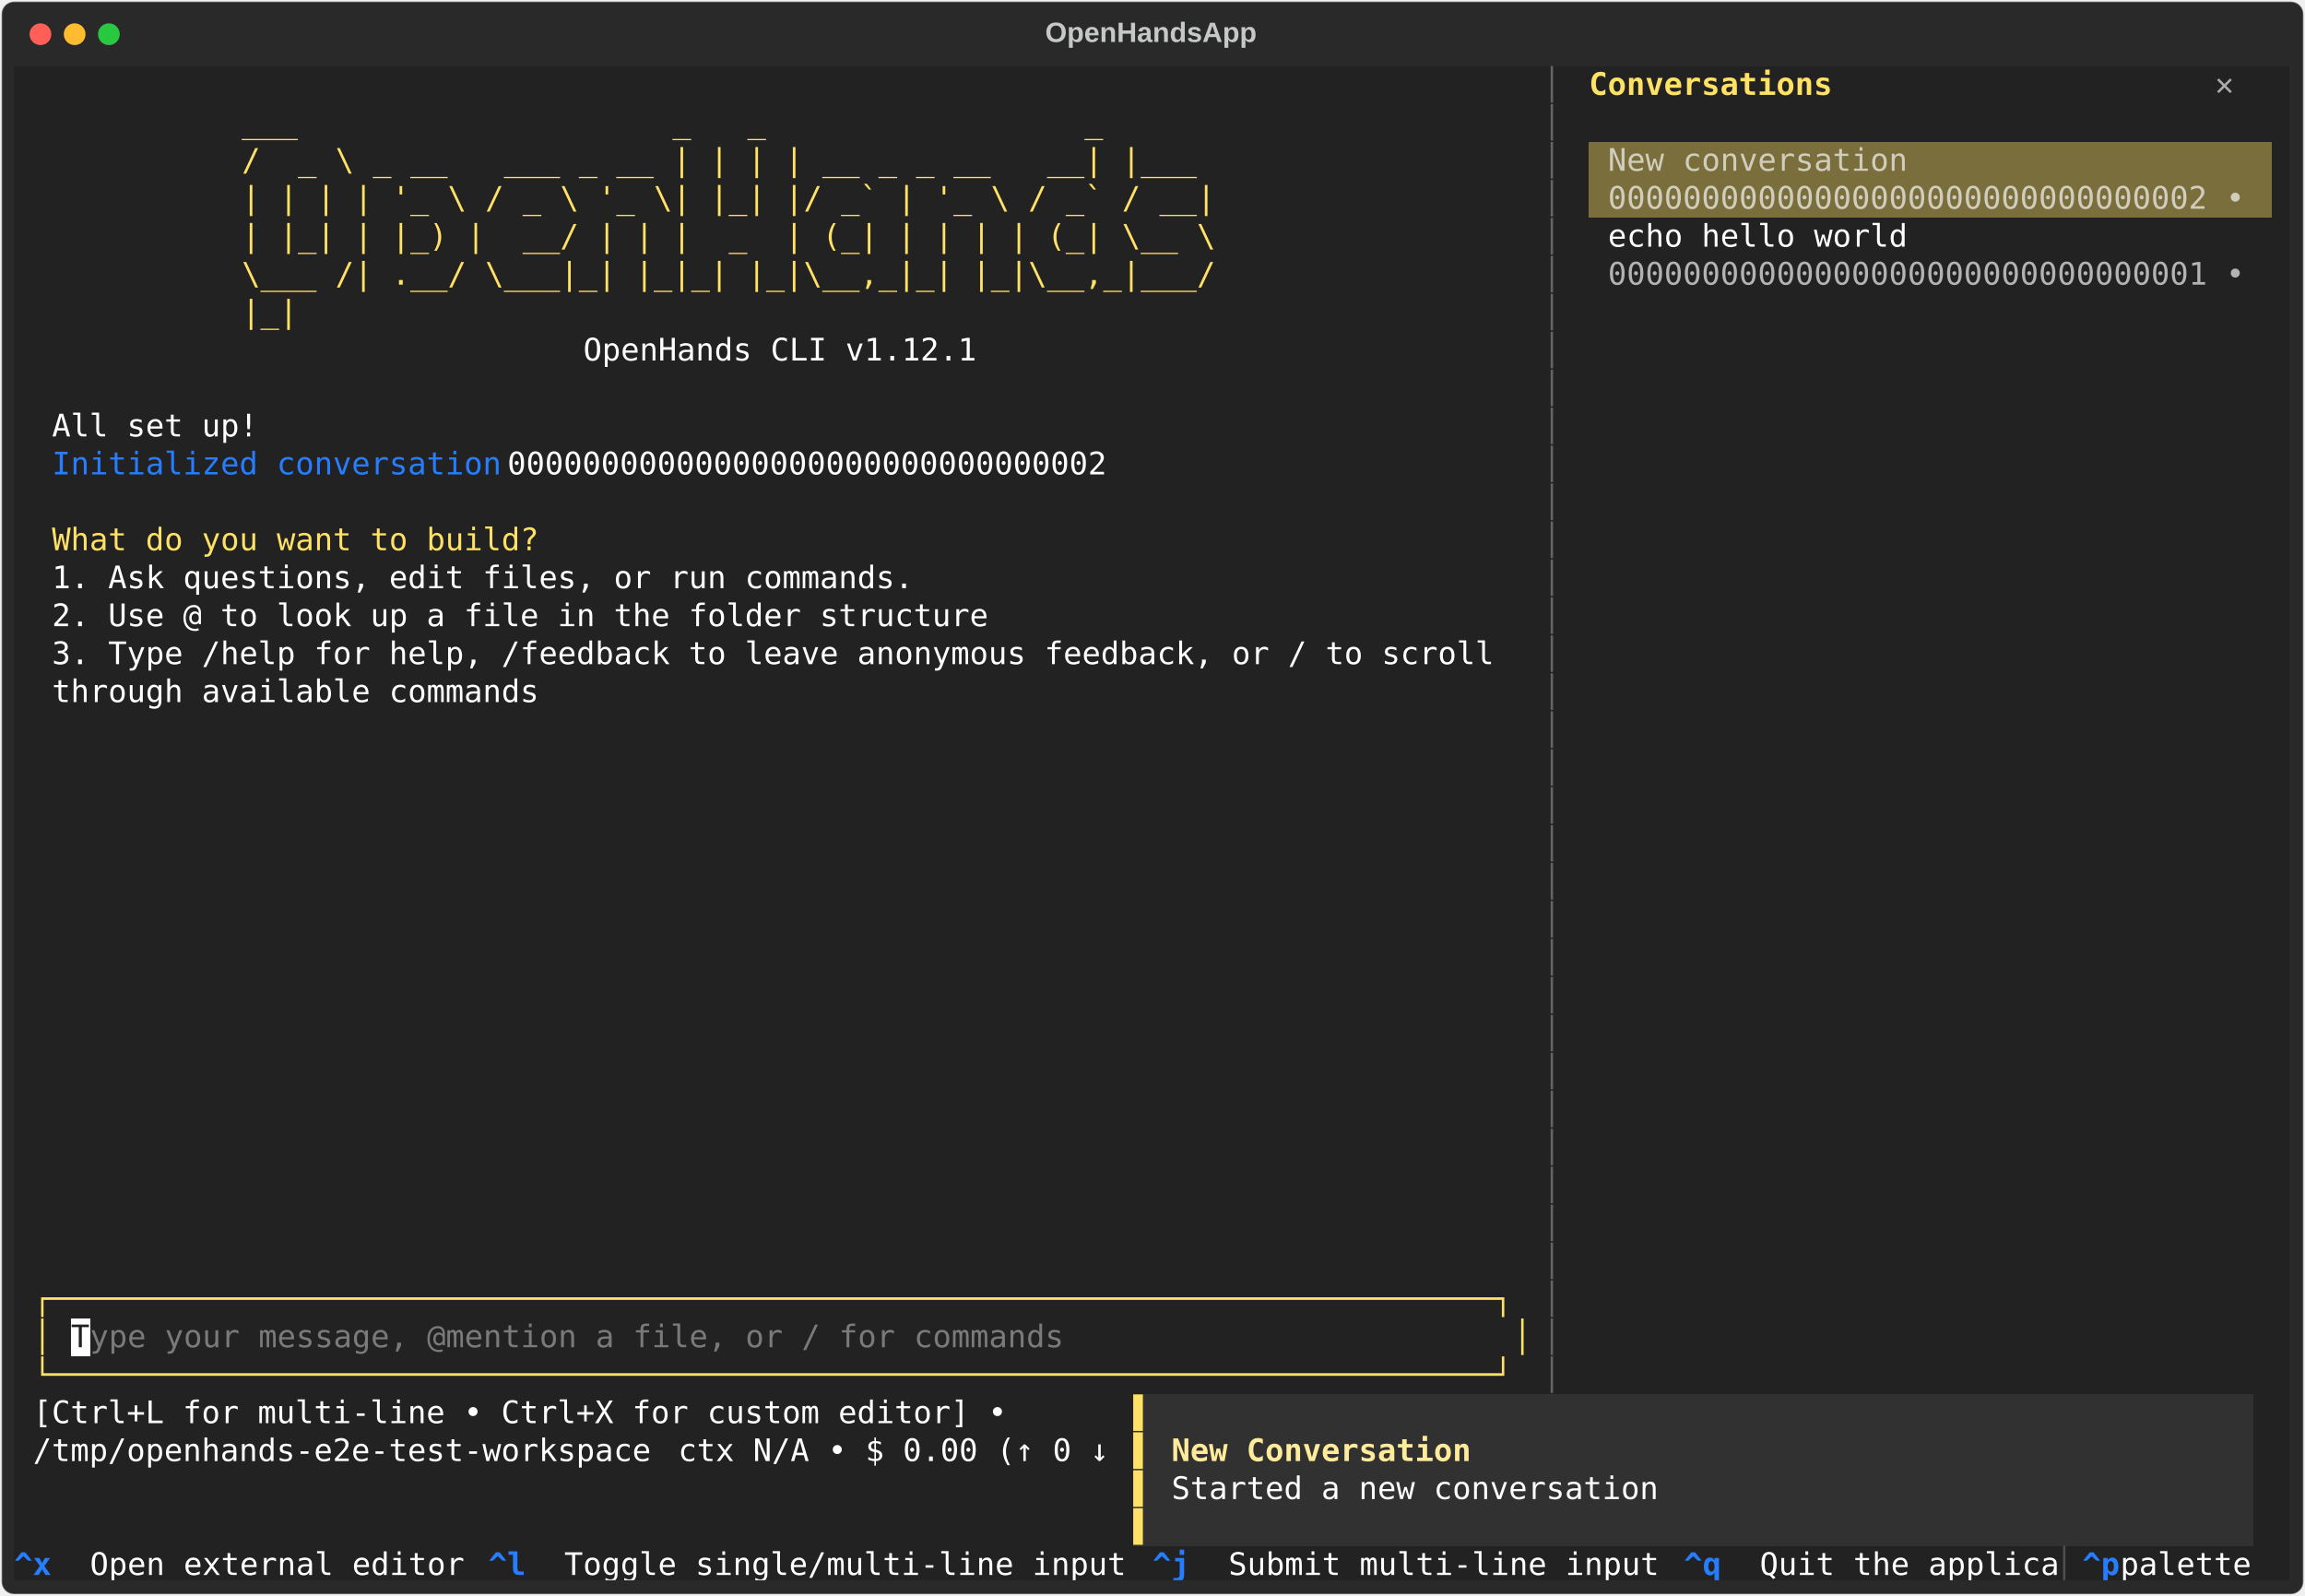
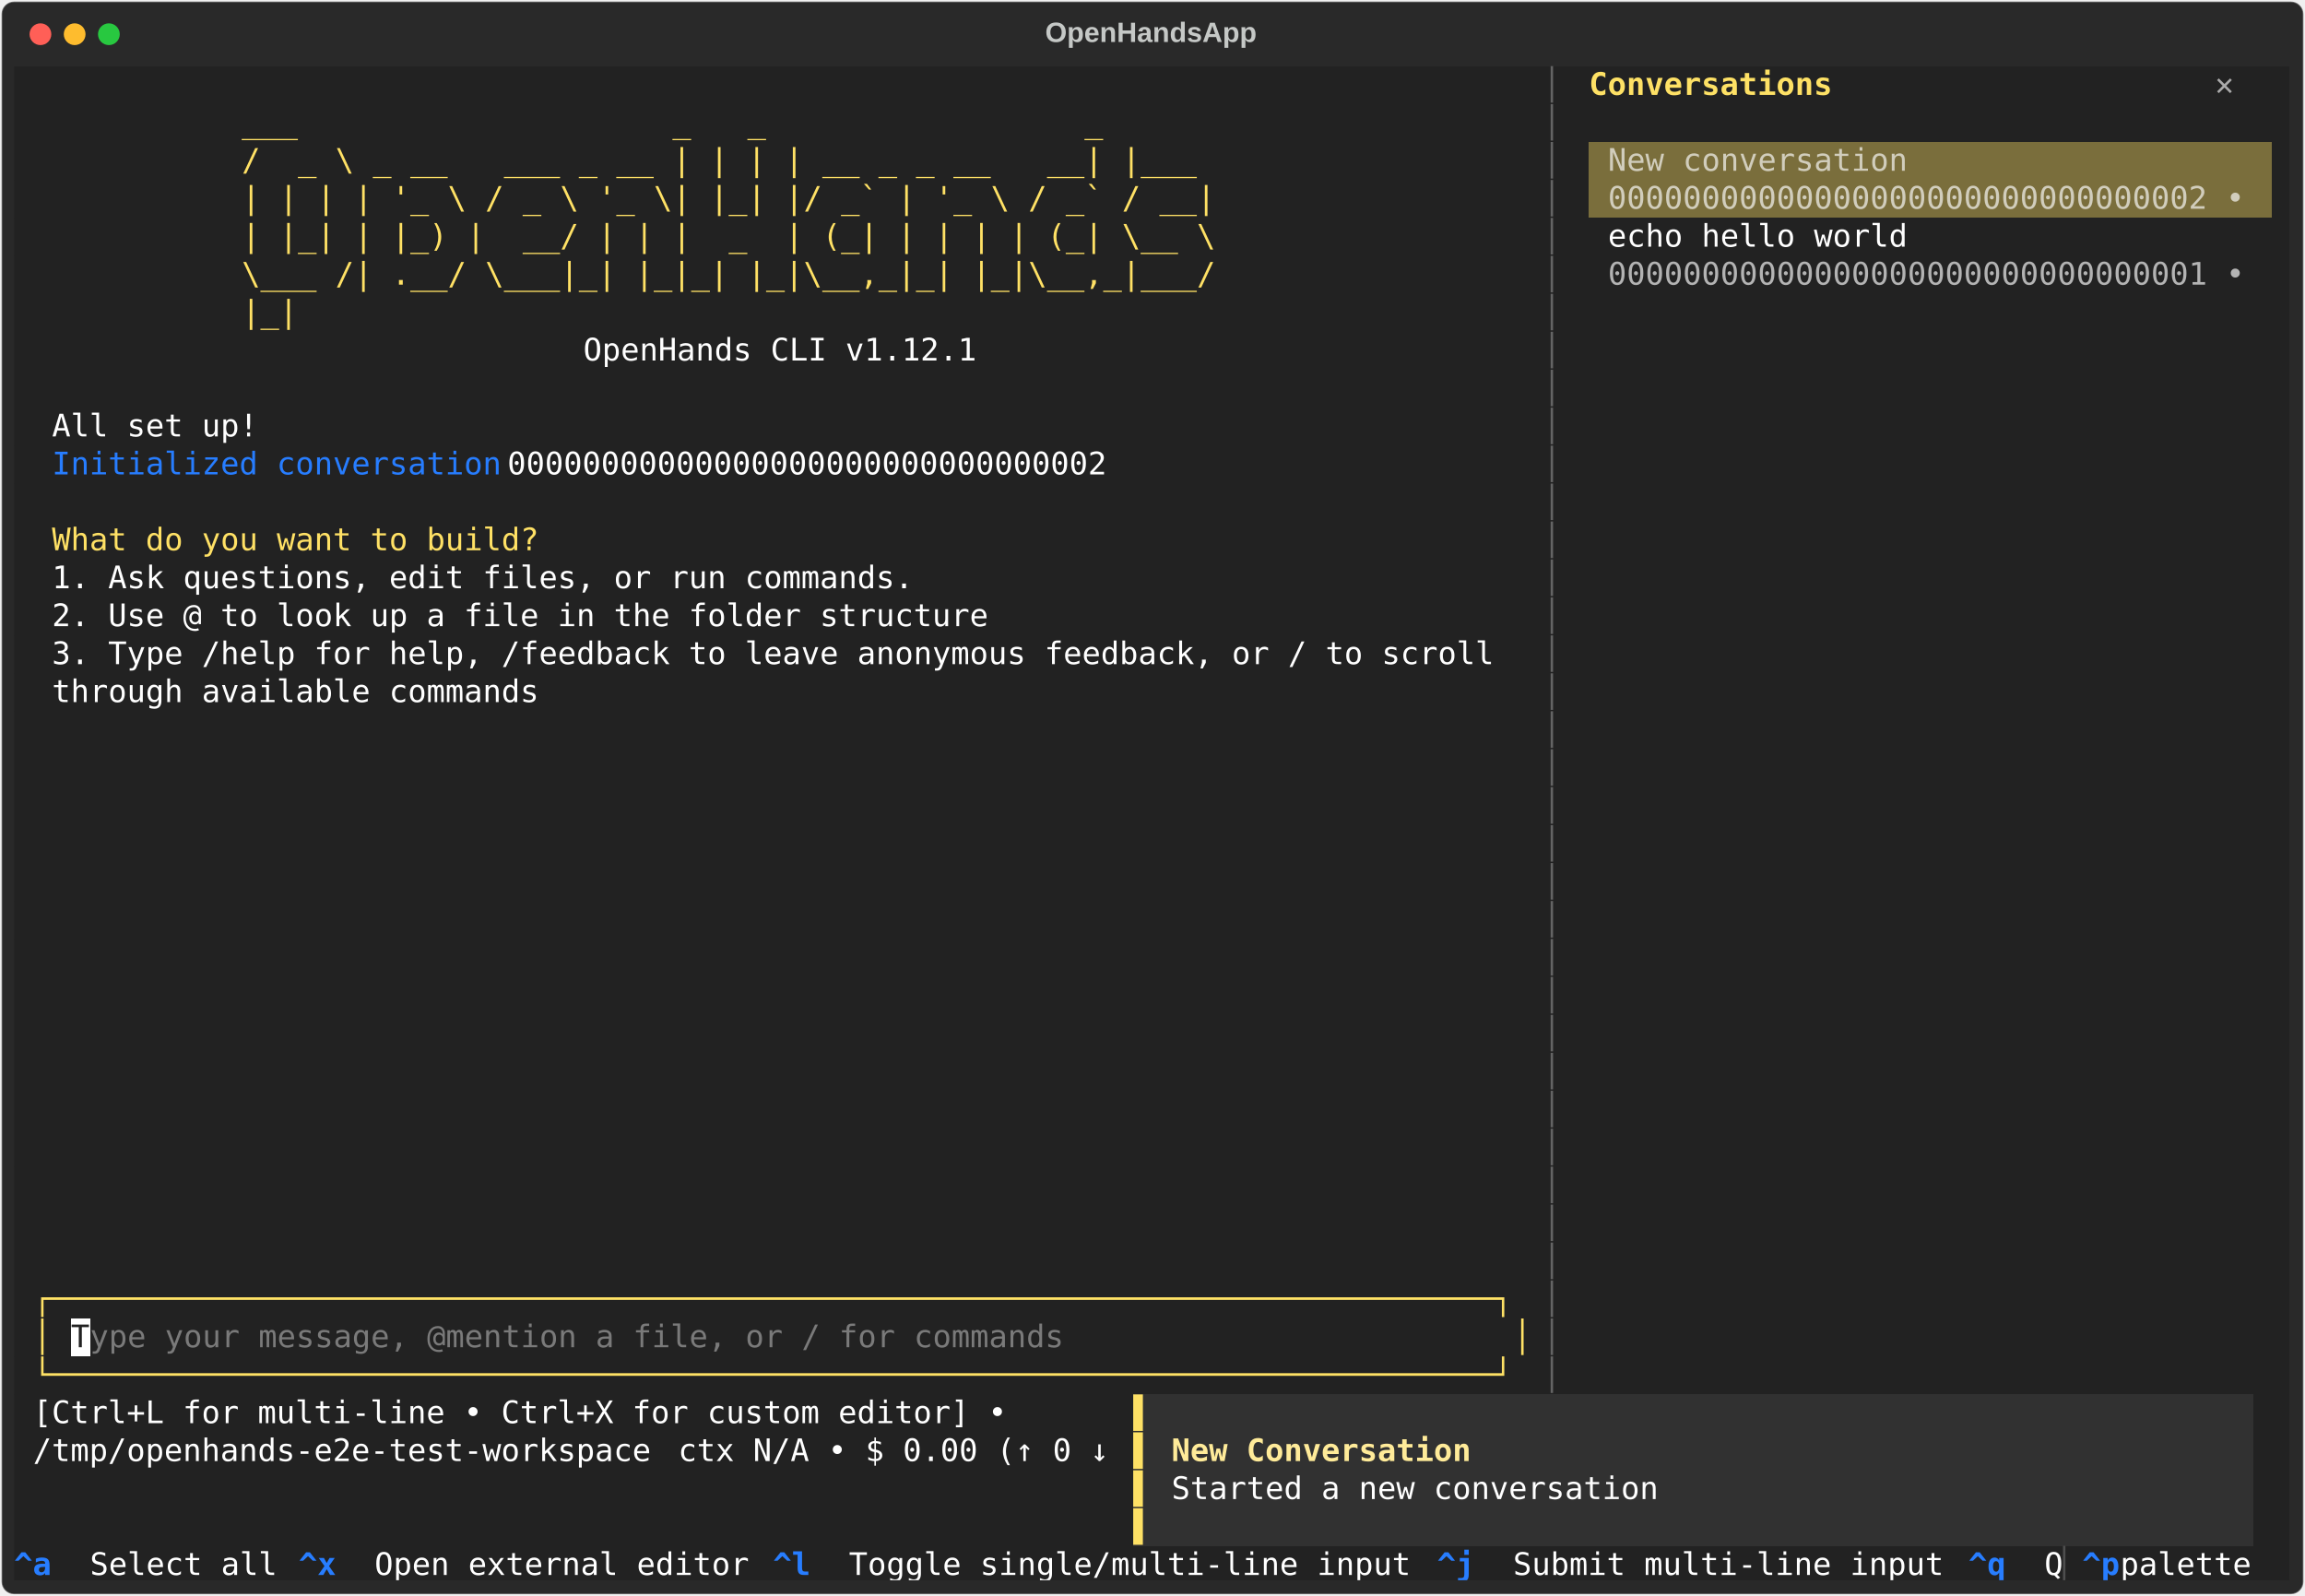
<svg xmlns="http://www.w3.org/2000/svg" class="rich-terminal" viewBox="0 0 1482 1026.0">
  <style>

    @font-face {
        font-family: "Fira Code";
        src: local("FiraCode-Regular"),
                url("https://cdnjs.cloudflare.com/ajax/libs/firacode/6.2.0/woff2/FiraCode-Regular.woff2") format("woff2"),
                url("https://cdnjs.cloudflare.com/ajax/libs/firacode/6.2.0/woff/FiraCode-Regular.woff") format("woff");
        font-style: normal;
        font-weight: 400;
    }
    @font-face {
        font-family: "Fira Code";
        src: local("FiraCode-Bold"),
                url("https://cdnjs.cloudflare.com/ajax/libs/firacode/6.2.0/woff2/FiraCode-Bold.woff2") format("woff2"),
                url("https://cdnjs.cloudflare.com/ajax/libs/firacode/6.2.0/woff/FiraCode-Bold.woff") format("woff");
        font-style: bold;
        font-weight: 700;
    }

    .terminal-matrix {
        font-family: Fira Code, monospace;
        font-size: 20px;
        line-height: 24.4px;
        font-variant-east-asian: full-width;
    }

    .terminal-title {
        font-size: 18px;
        font-weight: bold;
        font-family: arial;
    }

    .terminal-r1 { fill: #c5c8c6 }
.terminal-r2 { fill: #646464 }
.terminal-r3 { fill: #fee165;font-weight: bold }
.terminal-r4 { fill: #aaaaaa;font-weight: bold }
.terminal-r5 { fill: #ffe165 }
.terminal-r6 { fill: #d1cdbc }
.terminal-r7 { fill: #ffffff }
.terminal-r8 { fill: #b3b3b3 }
.terminal-r9 { fill: #277dff }
.terminal-r10 { fill: #fee165 }
.terminal-r11 { fill: #222222 }
.terminal-r12 { fill: #7a7a7a }
.terminal-r13 { fill: #ffeb99;font-weight: bold }
.terminal-r14 { fill: #277dff;font-weight: bold }
.terminal-r15 { fill: #4e4e4e }
    </style>
  <defs>
    <clipPath id="terminal-clip-terminal">
      <rect x="0" y="0" width="1463.0" height="975.0" />
    </clipPath>
    <clipPath id="terminal-line-0">
      <rect x="0" y="1.5" width="1464" height="24.65" />
    </clipPath>
    <clipPath id="terminal-line-1">
      <rect x="0" y="25.9" width="1464" height="24.65" />
    </clipPath>
    <clipPath id="terminal-line-2">
      <rect x="0" y="50.3" width="1464" height="24.65" />
    </clipPath>
    <clipPath id="terminal-line-3">
      <rect x="0" y="74.7" width="1464" height="24.65" />
    </clipPath>
    <clipPath id="terminal-line-4">
      <rect x="0" y="99.1" width="1464" height="24.65" />
    </clipPath>
    <clipPath id="terminal-line-5">
      <rect x="0" y="123.5" width="1464" height="24.65" />
    </clipPath>
    <clipPath id="terminal-line-6">
      <rect x="0" y="147.9" width="1464" height="24.65" />
    </clipPath>
    <clipPath id="terminal-line-7">
      <rect x="0" y="172.3" width="1464" height="24.65" />
    </clipPath>
    <clipPath id="terminal-line-8">
      <rect x="0" y="196.7" width="1464" height="24.65" />
    </clipPath>
    <clipPath id="terminal-line-9">
      <rect x="0" y="221.1" width="1464" height="24.65" />
    </clipPath>
    <clipPath id="terminal-line-10">
      <rect x="0" y="245.5" width="1464" height="24.65" />
    </clipPath>
    <clipPath id="terminal-line-11">
      <rect x="0" y="269.9" width="1464" height="24.65" />
    </clipPath>
    <clipPath id="terminal-line-12">
      <rect x="0" y="294.3" width="1464" height="24.65" />
    </clipPath>
    <clipPath id="terminal-line-13">
      <rect x="0" y="318.7" width="1464" height="24.65" />
    </clipPath>
    <clipPath id="terminal-line-14">
      <rect x="0" y="343.1" width="1464" height="24.65" />
    </clipPath>
    <clipPath id="terminal-line-15">
      <rect x="0" y="367.5" width="1464" height="24.65" />
    </clipPath>
    <clipPath id="terminal-line-16">
      <rect x="0" y="391.9" width="1464" height="24.65" />
    </clipPath>
    <clipPath id="terminal-line-17">
      <rect x="0" y="416.3" width="1464" height="24.65" />
    </clipPath>
    <clipPath id="terminal-line-18">
      <rect x="0" y="440.7" width="1464" height="24.65" />
    </clipPath>
    <clipPath id="terminal-line-19">
      <rect x="0" y="465.1" width="1464" height="24.65" />
    </clipPath>
    <clipPath id="terminal-line-20">
      <rect x="0" y="489.5" width="1464" height="24.65" />
    </clipPath>
    <clipPath id="terminal-line-21">
      <rect x="0" y="513.9" width="1464" height="24.65" />
    </clipPath>
    <clipPath id="terminal-line-22">
      <rect x="0" y="538.3" width="1464" height="24.65" />
    </clipPath>
    <clipPath id="terminal-line-23">
      <rect x="0" y="562.7" width="1464" height="24.65" />
    </clipPath>
    <clipPath id="terminal-line-24">
      <rect x="0" y="587.1" width="1464" height="24.65" />
    </clipPath>
    <clipPath id="terminal-line-25">
      <rect x="0" y="611.5" width="1464" height="24.65" />
    </clipPath>
    <clipPath id="terminal-line-26">
      <rect x="0" y="635.9" width="1464" height="24.65" />
    </clipPath>
    <clipPath id="terminal-line-27">
      <rect x="0" y="660.3" width="1464" height="24.65" />
    </clipPath>
    <clipPath id="terminal-line-28">
      <rect x="0" y="684.7" width="1464" height="24.65" />
    </clipPath>
    <clipPath id="terminal-line-29">
      <rect x="0" y="709.1" width="1464" height="24.65" />
    </clipPath>
    <clipPath id="terminal-line-30">
      <rect x="0" y="733.5" width="1464" height="24.65" />
    </clipPath>
    <clipPath id="terminal-line-31">
      <rect x="0" y="757.9" width="1464" height="24.65" />
    </clipPath>
    <clipPath id="terminal-line-32">
      <rect x="0" y="782.3" width="1464" height="24.65" />
    </clipPath>
    <clipPath id="terminal-line-33">
      <rect x="0" y="806.7" width="1464" height="24.65" />
    </clipPath>
    <clipPath id="terminal-line-34">
      <rect x="0" y="831.1" width="1464" height="24.65" />
    </clipPath>
    <clipPath id="terminal-line-35">
      <rect x="0" y="855.5" width="1464" height="24.65" />
    </clipPath>
    <clipPath id="terminal-line-36">
      <rect x="0" y="879.9" width="1464" height="24.65" />
    </clipPath>
    <clipPath id="terminal-line-37">
      <rect x="0" y="904.3" width="1464" height="24.65" />
    </clipPath>
    <clipPath id="terminal-line-38">
      <rect x="0" y="928.7" width="1464" height="24.65" />
    </clipPath>
  </defs>
  <rect fill="#292929" stroke="rgba(255,255,255,0.35)" stroke-width="1" x="1" y="1" width="1480" height="1024" rx="8" />
  <text class="terminal-title" fill="#c5c8c6" text-anchor="middle" x="740" y="27">OpenHandsApp</text>
  <g transform="translate(26,22)">
    <circle cx="0" cy="0" r="7" fill="#ff5f57" />
    <circle cx="22" cy="0" r="7" fill="#febc2e" />
    <circle cx="44" cy="0" r="7" fill="#28c840" />
  </g>
  <g transform="translate(9, 41)" clip-path="url(#terminal-clip-terminal)">
    <rect fill="#222222" x="0" y="1.5" width="988.2" height="24.65" shape-rendering="crispEdges" />
    <rect fill="#222222" x="988.2" y="1.5" width="12.2" height="24.65" shape-rendering="crispEdges" />
    <rect fill="#222222" x="1000.4" y="1.5" width="12.2" height="24.65" shape-rendering="crispEdges" />
    <rect fill="#222222" x="1012.6" y="1.5" width="158.6" height="24.65" shape-rendering="crispEdges" />
    <rect fill="#222222" x="1171.2" y="1.5" width="244" height="24.65" shape-rendering="crispEdges" />
    <rect fill="#222222" x="1415.2" y="1.5" width="36.6" height="24.65" shape-rendering="crispEdges" />
    <rect fill="#222222" x="1451.8" y="1.5" width="12.2" height="24.65" shape-rendering="crispEdges" />
    <rect fill="#222222" x="0" y="25.9" width="146.4" height="24.65" shape-rendering="crispEdges" />
    <rect fill="#222222" x="146.4" y="25.9" width="695.4" height="24.65" shape-rendering="crispEdges" />
    <rect fill="#222222" x="841.8" y="25.9" width="146.4" height="24.65" shape-rendering="crispEdges" />
    <rect fill="#222222" x="988.2" y="25.9" width="12.2" height="24.65" shape-rendering="crispEdges" />
    <rect fill="#222222" x="1000.4" y="25.9" width="463.6" height="24.65" shape-rendering="crispEdges" />
    <rect fill="#222222" x="0" y="50.3" width="146.4" height="24.65" shape-rendering="crispEdges" />
    <rect fill="#222222" x="146.4" y="50.3" width="695.4" height="24.65" shape-rendering="crispEdges" />
    <rect fill="#222222" x="841.8" y="50.3" width="146.4" height="24.65" shape-rendering="crispEdges" />
    <rect fill="#222222" x="988.2" y="50.3" width="12.2" height="24.65" shape-rendering="crispEdges" />
    <rect fill="#222222" x="1000.4" y="50.3" width="12.2" height="24.65" shape-rendering="crispEdges" />
    <rect fill="#7a6e3c" x="1012.6" y="50.3" width="12.2" height="24.65" shape-rendering="crispEdges" />
    <rect fill="#7a6e3c" x="1024.8" y="50.3" width="195.2" height="24.65" shape-rendering="crispEdges" />
    <rect fill="#7a6e3c" x="1220" y="50.3" width="231.8" height="24.65" shape-rendering="crispEdges" />
    <rect fill="#222222" x="1451.8" y="50.3" width="12.2" height="24.65" shape-rendering="crispEdges" />
    <rect fill="#222222" x="0" y="74.7" width="146.4" height="24.65" shape-rendering="crispEdges" />
    <rect fill="#222222" x="146.4" y="74.7" width="695.4" height="24.65" shape-rendering="crispEdges" />
    <rect fill="#222222" x="841.8" y="74.7" width="146.4" height="24.65" shape-rendering="crispEdges" />
    <rect fill="#222222" x="988.2" y="74.7" width="12.2" height="24.65" shape-rendering="crispEdges" />
    <rect fill="#222222" x="1000.4" y="74.7" width="12.2" height="24.65" shape-rendering="crispEdges" />
    <rect fill="#7a6e3c" x="1012.6" y="74.7" width="12.2" height="24.65" shape-rendering="crispEdges" />
    <rect fill="#7a6e3c" x="1024.8" y="74.7" width="414.8" height="24.65" shape-rendering="crispEdges" />
    <rect fill="#7a6e3c" x="1439.6" y="74.7" width="12.2" height="24.65" shape-rendering="crispEdges" />
    <rect fill="#222222" x="1451.8" y="74.7" width="12.2" height="24.65" shape-rendering="crispEdges" />
    <rect fill="#222222" x="0" y="99.1" width="146.4" height="24.65" shape-rendering="crispEdges" />
    <rect fill="#222222" x="146.4" y="99.1" width="695.4" height="24.65" shape-rendering="crispEdges" />
    <rect fill="#222222" x="841.8" y="99.1" width="146.4" height="24.65" shape-rendering="crispEdges" />
    <rect fill="#222222" x="988.2" y="99.1" width="12.2" height="24.65" shape-rendering="crispEdges" />
    <rect fill="#222222" x="1000.4" y="99.1" width="24.4" height="24.65" shape-rendering="crispEdges" />
    <rect fill="#222222" x="1024.8" y="99.1" width="195.2" height="24.65" shape-rendering="crispEdges" />
    <rect fill="#222222" x="1220" y="99.1" width="244" height="24.65" shape-rendering="crispEdges" />
    <rect fill="#222222" x="0" y="123.5" width="146.4" height="24.65" shape-rendering="crispEdges" />
    <rect fill="#222222" x="146.4" y="123.5" width="695.4" height="24.65" shape-rendering="crispEdges" />
    <rect fill="#222222" x="841.8" y="123.5" width="146.4" height="24.65" shape-rendering="crispEdges" />
    <rect fill="#222222" x="988.2" y="123.5" width="12.2" height="24.65" shape-rendering="crispEdges" />
    <rect fill="#222222" x="1000.4" y="123.5" width="24.4" height="24.65" shape-rendering="crispEdges" />
    <rect fill="#222222" x="1024.8" y="123.5" width="414.8" height="24.65" shape-rendering="crispEdges" />
    <rect fill="#222222" x="1439.6" y="123.5" width="24.4" height="24.65" shape-rendering="crispEdges" />
    <rect fill="#222222" x="0" y="147.9" width="146.4" height="24.65" shape-rendering="crispEdges" />
    <rect fill="#222222" x="146.4" y="147.9" width="695.4" height="24.65" shape-rendering="crispEdges" />
    <rect fill="#222222" x="841.8" y="147.9" width="146.4" height="24.65" shape-rendering="crispEdges" />
    <rect fill="#222222" x="988.2" y="147.9" width="12.2" height="24.65" shape-rendering="crispEdges" />
    <rect fill="#222222" x="1000.4" y="147.9" width="463.6" height="24.65" shape-rendering="crispEdges" />
    <rect fill="#222222" x="0" y="172.3" width="366" height="24.65" shape-rendering="crispEdges" />
    <rect fill="#222222" x="366" y="172.3" width="256.2" height="24.65" shape-rendering="crispEdges" />
    <rect fill="#222222" x="622.2" y="172.3" width="366" height="24.65" shape-rendering="crispEdges" />
    <rect fill="#222222" x="988.2" y="172.3" width="12.2" height="24.65" shape-rendering="crispEdges" />
    <rect fill="#222222" x="1000.4" y="172.3" width="463.6" height="24.65" shape-rendering="crispEdges" />
    <rect fill="#222222" x="0" y="196.7" width="988.2" height="24.65" shape-rendering="crispEdges" />
    <rect fill="#222222" x="988.2" y="196.7" width="12.2" height="24.65" shape-rendering="crispEdges" />
    <rect fill="#222222" x="1000.4" y="196.7" width="463.6" height="24.65" shape-rendering="crispEdges" />
    <rect fill="#222222" x="0" y="221.1" width="24.4" height="24.65" shape-rendering="crispEdges" />
    <rect fill="#222222" x="24.4" y="221.1" width="134.2" height="24.65" shape-rendering="crispEdges" />
    <rect fill="#222222" x="158.6" y="221.1" width="829.6" height="24.65" shape-rendering="crispEdges" />
    <rect fill="#222222" x="988.2" y="221.1" width="12.2" height="24.65" shape-rendering="crispEdges" />
    <rect fill="#222222" x="1000.4" y="221.1" width="463.6" height="24.65" shape-rendering="crispEdges" />
    <rect fill="#222222" x="0" y="245.5" width="24.4" height="24.65" shape-rendering="crispEdges" />
    <rect fill="#222222" x="24.4" y="245.5" width="292.8" height="24.65" shape-rendering="crispEdges" />
    <rect fill="#222222" x="317.2" y="245.5" width="402.6" height="24.65" shape-rendering="crispEdges" />
    <rect fill="#222222" x="719.8" y="245.5" width="268.4" height="24.65" shape-rendering="crispEdges" />
    <rect fill="#222222" x="988.2" y="245.5" width="12.2" height="24.65" shape-rendering="crispEdges" />
    <rect fill="#222222" x="1000.4" y="245.5" width="463.6" height="24.65" shape-rendering="crispEdges" />
    <rect fill="#222222" x="0" y="269.9" width="988.2" height="24.65" shape-rendering="crispEdges" />
    <rect fill="#222222" x="988.2" y="269.9" width="12.2" height="24.65" shape-rendering="crispEdges" />
    <rect fill="#222222" x="1000.4" y="269.9" width="463.6" height="24.65" shape-rendering="crispEdges" />
    <rect fill="#222222" x="0" y="294.3" width="24.4" height="24.65" shape-rendering="crispEdges" />
    <rect fill="#222222" x="24.4" y="294.3" width="317.2" height="24.65" shape-rendering="crispEdges" />
    <rect fill="#222222" x="341.6" y="294.3" width="646.6" height="24.65" shape-rendering="crispEdges" />
    <rect fill="#222222" x="988.2" y="294.3" width="12.2" height="24.65" shape-rendering="crispEdges" />
    <rect fill="#222222" x="1000.4" y="294.3" width="463.6" height="24.65" shape-rendering="crispEdges" />
    <rect fill="#222222" x="0" y="318.7" width="24.4" height="24.65" shape-rendering="crispEdges" />
    <rect fill="#222222" x="24.4" y="318.7" width="561.2" height="24.65" shape-rendering="crispEdges" />
    <rect fill="#222222" x="585.6" y="318.7" width="402.6" height="24.65" shape-rendering="crispEdges" />
    <rect fill="#222222" x="988.2" y="318.7" width="12.2" height="24.65" shape-rendering="crispEdges" />
    <rect fill="#222222" x="1000.4" y="318.7" width="463.6" height="24.65" shape-rendering="crispEdges" />
    <rect fill="#222222" x="0" y="343.1" width="24.4" height="24.65" shape-rendering="crispEdges" />
    <rect fill="#222222" x="24.4" y="343.1" width="610" height="24.65" shape-rendering="crispEdges" />
    <rect fill="#222222" x="634.4" y="343.1" width="353.8" height="24.65" shape-rendering="crispEdges" />
    <rect fill="#222222" x="988.2" y="343.1" width="12.2" height="24.65" shape-rendering="crispEdges" />
    <rect fill="#222222" x="1000.4" y="343.1" width="463.6" height="24.65" shape-rendering="crispEdges" />
    <rect fill="#222222" x="0" y="367.5" width="24.4" height="24.65" shape-rendering="crispEdges" />
    <rect fill="#222222" x="24.4" y="367.5" width="939.4" height="24.65" shape-rendering="crispEdges" />
    <rect fill="#222222" x="963.8" y="367.5" width="24.4" height="24.65" shape-rendering="crispEdges" />
    <rect fill="#222222" x="988.2" y="367.5" width="12.2" height="24.65" shape-rendering="crispEdges" />
    <rect fill="#222222" x="1000.4" y="367.5" width="463.6" height="24.65" shape-rendering="crispEdges" />
    <rect fill="#222222" x="0" y="391.9" width="24.4" height="24.65" shape-rendering="crispEdges" />
    <rect fill="#222222" x="24.4" y="391.9" width="317.2" height="24.65" shape-rendering="crispEdges" />
    <rect fill="#222222" x="341.6" y="391.9" width="646.6" height="24.65" shape-rendering="crispEdges" />
    <rect fill="#222222" x="988.2" y="391.9" width="12.2" height="24.65" shape-rendering="crispEdges" />
    <rect fill="#222222" x="1000.4" y="391.9" width="463.6" height="24.65" shape-rendering="crispEdges" />
    <rect fill="#222222" x="0" y="416.3" width="988.2" height="24.65" shape-rendering="crispEdges" />
    <rect fill="#222222" x="988.2" y="416.3" width="12.2" height="24.65" shape-rendering="crispEdges" />
    <rect fill="#222222" x="1000.4" y="416.3" width="463.6" height="24.65" shape-rendering="crispEdges" />
    <rect fill="#222222" x="0" y="440.7" width="988.2" height="24.65" shape-rendering="crispEdges" />
    <rect fill="#222222" x="988.2" y="440.7" width="12.2" height="24.65" shape-rendering="crispEdges" />
    <rect fill="#222222" x="1000.4" y="440.7" width="463.6" height="24.65" shape-rendering="crispEdges" />
    <rect fill="#222222" x="0" y="465.1" width="988.2" height="24.65" shape-rendering="crispEdges" />
    <rect fill="#222222" x="988.2" y="465.1" width="12.2" height="24.65" shape-rendering="crispEdges" />
    <rect fill="#222222" x="1000.4" y="465.1" width="463.6" height="24.65" shape-rendering="crispEdges" />
    <rect fill="#222222" x="0" y="489.5" width="988.2" height="24.65" shape-rendering="crispEdges" />
    <rect fill="#222222" x="988.2" y="489.5" width="12.2" height="24.65" shape-rendering="crispEdges" />
    <rect fill="#222222" x="1000.4" y="489.5" width="463.6" height="24.65" shape-rendering="crispEdges" />
    <rect fill="#222222" x="0" y="513.9" width="988.2" height="24.65" shape-rendering="crispEdges" />
    <rect fill="#222222" x="988.2" y="513.9" width="12.2" height="24.65" shape-rendering="crispEdges" />
    <rect fill="#222222" x="1000.4" y="513.9" width="463.6" height="24.65" shape-rendering="crispEdges" />
    <rect fill="#222222" x="0" y="538.3" width="988.2" height="24.65" shape-rendering="crispEdges" />
    <rect fill="#222222" x="988.2" y="538.3" width="12.2" height="24.65" shape-rendering="crispEdges" />
    <rect fill="#222222" x="1000.4" y="538.3" width="463.6" height="24.65" shape-rendering="crispEdges" />
    <rect fill="#222222" x="0" y="562.7" width="988.2" height="24.65" shape-rendering="crispEdges" />
    <rect fill="#222222" x="988.2" y="562.7" width="12.2" height="24.65" shape-rendering="crispEdges" />
    <rect fill="#222222" x="1000.4" y="562.7" width="463.6" height="24.65" shape-rendering="crispEdges" />
    <rect fill="#222222" x="0" y="587.1" width="988.2" height="24.65" shape-rendering="crispEdges" />
    <rect fill="#222222" x="988.2" y="587.1" width="12.2" height="24.65" shape-rendering="crispEdges" />
    <rect fill="#222222" x="1000.4" y="587.1" width="463.6" height="24.65" shape-rendering="crispEdges" />
    <rect fill="#222222" x="0" y="611.5" width="988.2" height="24.65" shape-rendering="crispEdges" />
    <rect fill="#222222" x="988.2" y="611.5" width="12.2" height="24.65" shape-rendering="crispEdges" />
    <rect fill="#222222" x="1000.4" y="611.5" width="463.6" height="24.65" shape-rendering="crispEdges" />
    <rect fill="#222222" x="0" y="635.9" width="988.2" height="24.65" shape-rendering="crispEdges" />
    <rect fill="#222222" x="988.2" y="635.9" width="12.2" height="24.65" shape-rendering="crispEdges" />
    <rect fill="#222222" x="1000.4" y="635.9" width="463.6" height="24.65" shape-rendering="crispEdges" />
    <rect fill="#222222" x="0" y="660.3" width="988.2" height="24.65" shape-rendering="crispEdges" />
    <rect fill="#222222" x="988.2" y="660.3" width="12.2" height="24.65" shape-rendering="crispEdges" />
    <rect fill="#222222" x="1000.4" y="660.3" width="463.6" height="24.65" shape-rendering="crispEdges" />
    <rect fill="#222222" x="0" y="684.7" width="988.2" height="24.65" shape-rendering="crispEdges" />
    <rect fill="#222222" x="988.2" y="684.7" width="12.2" height="24.65" shape-rendering="crispEdges" />
    <rect fill="#222222" x="1000.4" y="684.7" width="463.6" height="24.65" shape-rendering="crispEdges" />
    <rect fill="#222222" x="0" y="709.1" width="988.2" height="24.65" shape-rendering="crispEdges" />
    <rect fill="#222222" x="988.2" y="709.1" width="12.2" height="24.65" shape-rendering="crispEdges" />
    <rect fill="#222222" x="1000.4" y="709.1" width="463.6" height="24.65" shape-rendering="crispEdges" />
    <rect fill="#222222" x="0" y="733.5" width="988.2" height="24.65" shape-rendering="crispEdges" />
    <rect fill="#222222" x="988.2" y="733.5" width="12.2" height="24.65" shape-rendering="crispEdges" />
    <rect fill="#222222" x="1000.4" y="733.5" width="463.6" height="24.65" shape-rendering="crispEdges" />
    <rect fill="#222222" x="0" y="757.9" width="12.2" height="24.65" shape-rendering="crispEdges" />
    <rect fill="#222222" x="12.2" y="757.9" width="12.2" height="24.65" shape-rendering="crispEdges" />
    <rect fill="#222222" x="24.4" y="757.9" width="963.8" height="24.65" shape-rendering="crispEdges" />
    <rect fill="#222222" x="988.2" y="757.9" width="12.2" height="24.65" shape-rendering="crispEdges" />
    <rect fill="#222222" x="1000.4" y="757.9" width="463.6" height="24.65" shape-rendering="crispEdges" />
    <rect fill="#222222" x="0" y="782.3" width="12.2" height="24.65" shape-rendering="crispEdges" />
    <rect fill="#222222" x="12.2" y="782.3" width="963.8" height="24.65" shape-rendering="crispEdges" />
    <rect fill="#222222" x="976" y="782.3" width="12.2" height="24.65" shape-rendering="crispEdges" />
    <rect fill="#222222" x="988.2" y="782.3" width="12.2" height="24.65" shape-rendering="crispEdges" />
    <rect fill="#222222" x="1000.4" y="782.3" width="463.6" height="24.65" shape-rendering="crispEdges" />
    <rect fill="#222222" x="0" y="806.7" width="12.2" height="24.65" shape-rendering="crispEdges" />
    <rect fill="#222222" x="12.2" y="806.7" width="12.2" height="24.65" shape-rendering="crispEdges" />
    <rect fill="#222222" x="24.4" y="806.7" width="12.2" height="24.65" shape-rendering="crispEdges" />
    <rect fill="#ffffff" x="36.6" y="806.7" width="12.2" height="24.65" shape-rendering="crispEdges" />
    <rect fill="#222222" x="48.8" y="806.7" width="634.4" height="24.65" shape-rendering="crispEdges" />
    <rect fill="#222222" x="683.2" y="806.7" width="280.6" height="24.65" shape-rendering="crispEdges" />
    <rect fill="#222222" x="963.8" y="806.7" width="12.2" height="24.65" shape-rendering="crispEdges" />
    <rect fill="#222222" x="976" y="806.7" width="12.2" height="24.65" shape-rendering="crispEdges" />
    <rect fill="#222222" x="988.2" y="806.7" width="12.2" height="24.65" shape-rendering="crispEdges" />
    <rect fill="#222222" x="1000.4" y="806.7" width="463.6" height="24.65" shape-rendering="crispEdges" />
    <rect fill="#222222" x="0" y="831.1" width="12.2" height="24.65" shape-rendering="crispEdges" />
    <rect fill="#222222" x="12.2" y="831.1" width="963.8" height="24.65" shape-rendering="crispEdges" />
    <rect fill="#222222" x="976" y="831.1" width="12.2" height="24.65" shape-rendering="crispEdges" />
    <rect fill="#222222" x="988.2" y="831.1" width="12.2" height="24.65" shape-rendering="crispEdges" />
    <rect fill="#222222" x="1000.4" y="831.1" width="463.6" height="24.65" shape-rendering="crispEdges" />
    <rect fill="#222222" x="0" y="855.5" width="12.2" height="24.65" shape-rendering="crispEdges" />
    <rect fill="#222222" x="12.2" y="855.5" width="634.4" height="24.65" shape-rendering="crispEdges" />
    <rect fill="#222222" x="646.6" y="855.5" width="73.2" height="24.65" shape-rendering="crispEdges" />
    <rect fill="#313131" x="719.8" y="855.5" width="12.2" height="24.65" shape-rendering="crispEdges" />
    <rect fill="#313131" x="732" y="855.5" width="707.6" height="24.65" shape-rendering="crispEdges" />
    <rect fill="#222222" x="1439.6" y="855.5" width="24.4" height="24.65" shape-rendering="crispEdges" />
    <rect fill="#222222" x="0" y="879.9" width="12.2" height="24.65" shape-rendering="crispEdges" />
    <rect fill="#222222" x="12.2" y="879.9" width="414.8" height="24.65" shape-rendering="crispEdges" />
    <rect fill="#222222" x="427" y="879.9" width="292.8" height="24.65" shape-rendering="crispEdges" />
    <rect fill="#313131" x="719.8" y="879.9" width="12.2" height="24.65" shape-rendering="crispEdges" />
    <rect fill="#313131" x="732" y="879.9" width="12.2" height="24.65" shape-rendering="crispEdges" />
    <rect fill="#313131" x="744.2" y="879.9" width="195.2" height="24.65" shape-rendering="crispEdges" />
    <rect fill="#313131" x="939.4" y="879.9" width="500.2" height="24.65" shape-rendering="crispEdges" />
    <rect fill="#222222" x="1439.6" y="879.9" width="24.4" height="24.65" shape-rendering="crispEdges" />
    <rect fill="#222222" x="0" y="904.3" width="719.8" height="24.65" shape-rendering="crispEdges" />
    <rect fill="#313131" x="719.8" y="904.3" width="12.2" height="24.65" shape-rendering="crispEdges" />
    <rect fill="#313131" x="732" y="904.3" width="12.2" height="24.65" shape-rendering="crispEdges" />
    <rect fill="#313131" x="744.2" y="904.3" width="317.2" height="24.65" shape-rendering="crispEdges" />
    <rect fill="#313131" x="1061.4" y="904.3" width="378.2" height="24.65" shape-rendering="crispEdges" />
    <rect fill="#222222" x="1439.6" y="904.3" width="24.4" height="24.65" shape-rendering="crispEdges" />
    <rect fill="#222222" x="0" y="928.7" width="719.8" height="24.65" shape-rendering="crispEdges" />
    <rect fill="#313131" x="719.8" y="928.7" width="12.2" height="24.65" shape-rendering="crispEdges" />
    <rect fill="#313131" x="732" y="928.7" width="707.6" height="24.65" shape-rendering="crispEdges" />
    <rect fill="#222222" x="1439.6" y="928.7" width="24.4" height="24.65" shape-rendering="crispEdges" />
    <rect fill="#222222" x="0" y="953.1" width="48.8" height="24.65" shape-rendering="crispEdges" />
-     <rect fill="#222222" x="48.8" y="953.1" width="256.2" height="24.65" shape-rendering="crispEdges" />
-     <rect fill="#222222" x="305" y="953.1" width="48.8" height="24.65" shape-rendering="crispEdges" />
-     <rect fill="#222222" x="353.8" y="953.1" width="378.2" height="24.65" shape-rendering="crispEdges" />
-     <rect fill="#222222" x="732" y="953.1" width="48.8" height="24.65" shape-rendering="crispEdges" />
-     <rect fill="#222222" x="780.8" y="953.1" width="292.8" height="24.65" shape-rendering="crispEdges" />
-     <rect fill="#222222" x="1073.6" y="953.1" width="48.8" height="24.65" shape-rendering="crispEdges" />
-     <rect fill="#222222" x="1122.4" y="953.1" width="195.2" height="24.65" shape-rendering="crispEdges" />
+     <rect fill="#222222" x="48.8" y="953.1" width="134.2" height="24.65" shape-rendering="crispEdges" />
+     <rect fill="#222222" x="183" y="953.1" width="48.8" height="24.65" shape-rendering="crispEdges" />
+     <rect fill="#222222" x="231.8" y="953.1" width="256.2" height="24.65" shape-rendering="crispEdges" />
+     <rect fill="#222222" x="488" y="953.1" width="48.8" height="24.65" shape-rendering="crispEdges" />
+     <rect fill="#222222" x="536.8" y="953.1" width="378.2" height="24.65" shape-rendering="crispEdges" />
+     <rect fill="#222222" x="915" y="953.1" width="48.8" height="24.65" shape-rendering="crispEdges" />
+     <rect fill="#222222" x="963.8" y="953.1" width="292.8" height="24.65" shape-rendering="crispEdges" />
+     <rect fill="#222222" x="1256.6" y="953.1" width="48.8" height="24.65" shape-rendering="crispEdges" />
+     <rect fill="#222222" x="1305.4" y="953.1" width="12.2" height="24.65" shape-rendering="crispEdges" />
    <rect fill="#222222" x="1317.6" y="953.1" width="12.2" height="24.65" shape-rendering="crispEdges" />
    <rect fill="#222222" x="1329.8" y="953.1" width="24.4" height="24.65" shape-rendering="crispEdges" />
    <rect fill="#222222" x="1354.2" y="953.1" width="97.6" height="24.65" shape-rendering="crispEdges" />
    <rect fill="#222222" x="1451.8" y="953.1" width="12.2" height="24.65" shape-rendering="crispEdges" />
    <g class="terminal-matrix">
      <text class="terminal-r2" x="988.2" y="20" textLength="12.2" clip-path="url(#terminal-line-0)">▏</text>
      <text class="terminal-r3" x="1012.6" y="20" textLength="158.6" clip-path="url(#terminal-line-0)">Conversations</text>
      <text class="terminal-r4" x="1415.2" y="20" textLength="36.6" clip-path="url(#terminal-line-0)"> ✕ </text>
      <text class="terminal-r1" x="1464" y="20" textLength="12.2" clip-path="url(#terminal-line-0)">
</text>
      <text class="terminal-r5" x="146.4" y="44.4" textLength="695.4" clip-path="url(#terminal-line-1)">     ___                    _   _                 _      </text>
      <text class="terminal-r2" x="988.2" y="44.4" textLength="12.2" clip-path="url(#terminal-line-1)">▏</text>
      <text class="terminal-r1" x="1464" y="44.4" textLength="12.2" clip-path="url(#terminal-line-1)">
</text>
      <text class="terminal-r5" x="146.4" y="68.8" textLength="695.4" clip-path="url(#terminal-line-2)">    /  _ \ _ __   ___ _ __ | | | | __ _ _ __   __| |___  </text>
      <text class="terminal-r2" x="988.2" y="68.8" textLength="12.2" clip-path="url(#terminal-line-2)">▏</text>
      <text class="terminal-r6" x="1024.8" y="68.8" textLength="195.2" clip-path="url(#terminal-line-2)">New conversation</text>
      <text class="terminal-r1" x="1464" y="68.8" textLength="12.2" clip-path="url(#terminal-line-2)">
</text>
      <text class="terminal-r5" x="146.4" y="93.2" textLength="695.4" clip-path="url(#terminal-line-3)">    | | | | '_ \ / _ \ '_ \| |_| |/ _` | '_ \ / _` / __| </text>
      <text class="terminal-r2" x="988.2" y="93.2" textLength="12.2" clip-path="url(#terminal-line-3)">▏</text>
      <text class="terminal-r6" x="1024.8" y="93.2" textLength="414.8" clip-path="url(#terminal-line-3)">00000000000000000000000000000002 •</text>
      <text class="terminal-r1" x="1464" y="93.2" textLength="12.2" clip-path="url(#terminal-line-3)">
</text>
      <text class="terminal-r5" x="146.4" y="117.6" textLength="695.4" clip-path="url(#terminal-line-4)">    | |_| | |_) |  __/ | | |  _  | (_| | | | | (_| \__ \ </text>
      <text class="terminal-r2" x="988.2" y="117.6" textLength="12.2" clip-path="url(#terminal-line-4)">▏</text>
      <text class="terminal-r7" x="1024.8" y="117.6" textLength="195.2" clip-path="url(#terminal-line-4)">echo hello world</text>
      <text class="terminal-r1" x="1464" y="117.6" textLength="12.2" clip-path="url(#terminal-line-4)">
</text>
      <text class="terminal-r5" x="146.4" y="142" textLength="695.4" clip-path="url(#terminal-line-5)">    \___ /| .__/ \___|_| |_|_| |_|\__,_|_| |_|\__,_|___/ </text>
      <text class="terminal-r2" x="988.2" y="142" textLength="12.2" clip-path="url(#terminal-line-5)">▏</text>
      <text class="terminal-r8" x="1024.8" y="142" textLength="414.8" clip-path="url(#terminal-line-5)">00000000000000000000000000000001 •</text>
      <text class="terminal-r1" x="1464" y="142" textLength="12.2" clip-path="url(#terminal-line-5)">
</text>
      <text class="terminal-r5" x="146.4" y="166.4" textLength="695.4" clip-path="url(#terminal-line-6)">          |_|                                            </text>
      <text class="terminal-r2" x="988.2" y="166.4" textLength="12.2" clip-path="url(#terminal-line-6)">▏</text>
      <text class="terminal-r1" x="1464" y="166.4" textLength="12.2" clip-path="url(#terminal-line-6)">
</text>
      <text class="terminal-r7" x="366" y="190.8" textLength="256.2" clip-path="url(#terminal-line-7)">OpenHands CLI v1.12.1</text>
      <text class="terminal-r2" x="988.2" y="190.8" textLength="12.2" clip-path="url(#terminal-line-7)">▏</text>
      <text class="terminal-r1" x="1464" y="190.8" textLength="12.2" clip-path="url(#terminal-line-7)">
</text>
      <text class="terminal-r2" x="988.2" y="215.2" textLength="12.2" clip-path="url(#terminal-line-8)">▏</text>
      <text class="terminal-r1" x="1464" y="215.2" textLength="12.2" clip-path="url(#terminal-line-8)">
</text>
      <text class="terminal-r7" x="24.4" y="239.6" textLength="134.2" clip-path="url(#terminal-line-9)">All set up!</text>
      <text class="terminal-r2" x="988.2" y="239.6" textLength="12.2" clip-path="url(#terminal-line-9)">▏</text>
      <text class="terminal-r1" x="1464" y="239.6" textLength="12.2" clip-path="url(#terminal-line-9)">
</text>
      <text class="terminal-r9" x="24.4" y="264" textLength="292.8" clip-path="url(#terminal-line-10)">Initialized conversation</text>
      <text class="terminal-r7" x="317.2" y="264" textLength="402.6" clip-path="url(#terminal-line-10)"> 00000000000000000000000000000002</text>
      <text class="terminal-r2" x="988.2" y="264" textLength="12.2" clip-path="url(#terminal-line-10)">▏</text>
      <text class="terminal-r1" x="1464" y="264" textLength="12.2" clip-path="url(#terminal-line-10)">
</text>
      <text class="terminal-r2" x="988.2" y="288.4" textLength="12.2" clip-path="url(#terminal-line-11)">▏</text>
      <text class="terminal-r1" x="1464" y="288.4" textLength="12.2" clip-path="url(#terminal-line-11)">
</text>
      <text class="terminal-r5" x="24.4" y="312.8" textLength="317.2" clip-path="url(#terminal-line-12)">What do you want to build?</text>
      <text class="terminal-r2" x="988.2" y="312.8" textLength="12.2" clip-path="url(#terminal-line-12)">▏</text>
      <text class="terminal-r1" x="1464" y="312.8" textLength="12.2" clip-path="url(#terminal-line-12)">
</text>
      <text class="terminal-r7" x="24.4" y="337.2" textLength="561.2" clip-path="url(#terminal-line-13)">1. Ask questions, edit files, or run commands.</text>
      <text class="terminal-r2" x="988.2" y="337.2" textLength="12.2" clip-path="url(#terminal-line-13)">▏</text>
      <text class="terminal-r1" x="1464" y="337.2" textLength="12.2" clip-path="url(#terminal-line-13)">
</text>
      <text class="terminal-r7" x="24.4" y="361.6" textLength="610" clip-path="url(#terminal-line-14)">2. Use @ to look up a file in the folder structure</text>
      <text class="terminal-r2" x="988.2" y="361.6" textLength="12.2" clip-path="url(#terminal-line-14)">▏</text>
      <text class="terminal-r1" x="1464" y="361.6" textLength="12.2" clip-path="url(#terminal-line-14)">
</text>
      <text class="terminal-r7" x="24.4" y="386" textLength="939.4" clip-path="url(#terminal-line-15)">3. Type /help for help, /feedback to leave anonymous feedback, or / to scroll</text>
      <text class="terminal-r2" x="988.2" y="386" textLength="12.2" clip-path="url(#terminal-line-15)">▏</text>
      <text class="terminal-r1" x="1464" y="386" textLength="12.2" clip-path="url(#terminal-line-15)">
</text>
      <text class="terminal-r7" x="24.4" y="410.4" textLength="317.2" clip-path="url(#terminal-line-16)">through available commands</text>
      <text class="terminal-r2" x="988.2" y="410.4" textLength="12.2" clip-path="url(#terminal-line-16)">▏</text>
      <text class="terminal-r1" x="1464" y="410.4" textLength="12.2" clip-path="url(#terminal-line-16)">
</text>
      <text class="terminal-r2" x="988.2" y="434.8" textLength="12.2" clip-path="url(#terminal-line-17)">▏</text>
      <text class="terminal-r1" x="1464" y="434.8" textLength="12.2" clip-path="url(#terminal-line-17)">
</text>
      <text class="terminal-r2" x="988.2" y="459.2" textLength="12.2" clip-path="url(#terminal-line-18)">▏</text>
      <text class="terminal-r1" x="1464" y="459.2" textLength="12.2" clip-path="url(#terminal-line-18)">
</text>
      <text class="terminal-r2" x="988.2" y="483.6" textLength="12.2" clip-path="url(#terminal-line-19)">▏</text>
      <text class="terminal-r1" x="1464" y="483.6" textLength="12.2" clip-path="url(#terminal-line-19)">
</text>
      <text class="terminal-r2" x="988.2" y="508" textLength="12.2" clip-path="url(#terminal-line-20)">▏</text>
      <text class="terminal-r1" x="1464" y="508" textLength="12.2" clip-path="url(#terminal-line-20)">
</text>
      <text class="terminal-r2" x="988.2" y="532.4" textLength="12.2" clip-path="url(#terminal-line-21)">▏</text>
      <text class="terminal-r1" x="1464" y="532.4" textLength="12.2" clip-path="url(#terminal-line-21)">
</text>
      <text class="terminal-r2" x="988.2" y="556.8" textLength="12.2" clip-path="url(#terminal-line-22)">▏</text>
      <text class="terminal-r1" x="1464" y="556.8" textLength="12.2" clip-path="url(#terminal-line-22)">
</text>
      <text class="terminal-r2" x="988.2" y="581.2" textLength="12.2" clip-path="url(#terminal-line-23)">▏</text>
      <text class="terminal-r1" x="1464" y="581.2" textLength="12.2" clip-path="url(#terminal-line-23)">
</text>
      <text class="terminal-r2" x="988.2" y="605.6" textLength="12.2" clip-path="url(#terminal-line-24)">▏</text>
      <text class="terminal-r1" x="1464" y="605.6" textLength="12.2" clip-path="url(#terminal-line-24)">
</text>
      <text class="terminal-r2" x="988.2" y="630" textLength="12.2" clip-path="url(#terminal-line-25)">▏</text>
      <text class="terminal-r1" x="1464" y="630" textLength="12.2" clip-path="url(#terminal-line-25)">
</text>
      <text class="terminal-r2" x="988.2" y="654.4" textLength="12.2" clip-path="url(#terminal-line-26)">▏</text>
      <text class="terminal-r1" x="1464" y="654.4" textLength="12.2" clip-path="url(#terminal-line-26)">
</text>
      <text class="terminal-r2" x="988.2" y="678.8" textLength="12.2" clip-path="url(#terminal-line-27)">▏</text>
      <text class="terminal-r1" x="1464" y="678.8" textLength="12.2" clip-path="url(#terminal-line-27)">
</text>
      <text class="terminal-r2" x="988.2" y="703.2" textLength="12.2" clip-path="url(#terminal-line-28)">▏</text>
      <text class="terminal-r1" x="1464" y="703.2" textLength="12.2" clip-path="url(#terminal-line-28)">
</text>
      <text class="terminal-r2" x="988.2" y="727.6" textLength="12.2" clip-path="url(#terminal-line-29)">▏</text>
      <text class="terminal-r1" x="1464" y="727.6" textLength="12.2" clip-path="url(#terminal-line-29)">
</text>
      <text class="terminal-r2" x="988.2" y="752" textLength="12.2" clip-path="url(#terminal-line-30)">▏</text>
      <text class="terminal-r1" x="1464" y="752" textLength="12.2" clip-path="url(#terminal-line-30)">
</text>
      <text class="terminal-r2" x="988.2" y="776.4" textLength="12.2" clip-path="url(#terminal-line-31)">▏</text>
      <text class="terminal-r1" x="1464" y="776.4" textLength="12.2" clip-path="url(#terminal-line-31)">
</text>
      <text class="terminal-r10" x="12.2" y="800.8" textLength="963.8" clip-path="url(#terminal-line-32)">┌─────────────────────────────────────────────────────────────────────────────┐</text>
      <text class="terminal-r2" x="988.2" y="800.8" textLength="12.2" clip-path="url(#terminal-line-32)">▏</text>
      <text class="terminal-r1" x="1464" y="800.8" textLength="12.2" clip-path="url(#terminal-line-32)">
</text>
      <text class="terminal-r10" x="12.2" y="825.2" textLength="12.2" clip-path="url(#terminal-line-33)">│</text>
      <text class="terminal-r11" x="36.6" y="825.2" textLength="12.2" clip-path="url(#terminal-line-33)">T</text>
      <text class="terminal-r12" x="48.8" y="825.2" textLength="634.4" clip-path="url(#terminal-line-33)">ype your message, @mention a file, or / for commands</text>
      <text class="terminal-r10" x="963.8" y="825.2" textLength="12.2" clip-path="url(#terminal-line-33)">│</text>
      <text class="terminal-r2" x="988.2" y="825.2" textLength="12.2" clip-path="url(#terminal-line-33)">▏</text>
      <text class="terminal-r1" x="1464" y="825.2" textLength="12.2" clip-path="url(#terminal-line-33)">
</text>
      <text class="terminal-r10" x="12.2" y="849.6" textLength="963.8" clip-path="url(#terminal-line-34)">└─────────────────────────────────────────────────────────────────────────────┘</text>
      <text class="terminal-r2" x="988.2" y="849.6" textLength="12.2" clip-path="url(#terminal-line-34)">▏</text>
      <text class="terminal-r1" x="1464" y="849.6" textLength="12.2" clip-path="url(#terminal-line-34)">
</text>
      <text class="terminal-r7" x="12.2" y="874" textLength="634.4" clip-path="url(#terminal-line-35)">[Ctrl+L for multi-line • Ctrl+X for custom editor] •</text>
      <text class="terminal-r10" x="719.8" y="874" textLength="12.2" clip-path="url(#terminal-line-35)">▌</text>
      <text class="terminal-r1" x="1464" y="874" textLength="12.2" clip-path="url(#terminal-line-35)">
</text>
      <text class="terminal-r7" x="12.2" y="898.4" textLength="414.8" clip-path="url(#terminal-line-36)">/tmp/openhands-e2e-test-workspace </text>
      <text class="terminal-r7" x="427" y="898.4" textLength="292.8" clip-path="url(#terminal-line-36)">ctx N/A • $ 0.00 (↑ 0 ↓ </text>
      <text class="terminal-r10" x="719.8" y="898.4" textLength="12.2" clip-path="url(#terminal-line-36)">▌</text>
      <text class="terminal-r13" x="744.2" y="898.4" textLength="195.2" clip-path="url(#terminal-line-36)">New Conversation</text>
      <text class="terminal-r1" x="1464" y="898.4" textLength="12.2" clip-path="url(#terminal-line-36)">
</text>
      <text class="terminal-r10" x="719.8" y="922.8" textLength="12.2" clip-path="url(#terminal-line-37)">▌</text>
      <text class="terminal-r7" x="744.2" y="922.8" textLength="317.2" clip-path="url(#terminal-line-37)">Started a new conversation</text>
      <text class="terminal-r1" x="1464" y="922.8" textLength="12.2" clip-path="url(#terminal-line-37)">
</text>
      <text class="terminal-r10" x="719.8" y="947.2" textLength="12.2" clip-path="url(#terminal-line-38)">▌</text>
      <text class="terminal-r1" x="1464" y="947.2" textLength="12.2" clip-path="url(#terminal-line-38)">
</text>
-       <text class="terminal-r14" x="0" y="971.6" textLength="48.8" clip-path="url(#terminal-line-39)"> ^x </text>
-       <text class="terminal-r7" x="48.8" y="971.6" textLength="256.2" clip-path="url(#terminal-line-39)">Open external editor </text>
-       <text class="terminal-r14" x="305" y="971.6" textLength="48.8" clip-path="url(#terminal-line-39)"> ^l </text>
-       <text class="terminal-r7" x="353.8" y="971.6" textLength="378.2" clip-path="url(#terminal-line-39)">Toggle single/multi-line input </text>
-       <text class="terminal-r14" x="732" y="971.6" textLength="48.8" clip-path="url(#terminal-line-39)"> ^j </text>
-       <text class="terminal-r7" x="780.8" y="971.6" textLength="292.8" clip-path="url(#terminal-line-39)">Submit multi-line input </text>
-       <text class="terminal-r14" x="1073.6" y="971.6" textLength="48.8" clip-path="url(#terminal-line-39)"> ^q </text>
-       <text class="terminal-r7" x="1122.4" y="971.6" textLength="195.2" clip-path="url(#terminal-line-39)">Quit the applica</text>
+       <text class="terminal-r14" x="0" y="971.6" textLength="48.8" clip-path="url(#terminal-line-39)"> ^a </text>
+       <text class="terminal-r7" x="48.8" y="971.6" textLength="134.2" clip-path="url(#terminal-line-39)">Select all </text>
+       <text class="terminal-r14" x="183" y="971.6" textLength="48.8" clip-path="url(#terminal-line-39)"> ^x </text>
+       <text class="terminal-r7" x="231.8" y="971.6" textLength="256.2" clip-path="url(#terminal-line-39)">Open external editor </text>
+       <text class="terminal-r14" x="488" y="971.6" textLength="48.8" clip-path="url(#terminal-line-39)"> ^l </text>
+       <text class="terminal-r7" x="536.8" y="971.6" textLength="378.2" clip-path="url(#terminal-line-39)">Toggle single/multi-line input </text>
+       <text class="terminal-r14" x="915" y="971.6" textLength="48.8" clip-path="url(#terminal-line-39)"> ^j </text>
+       <text class="terminal-r7" x="963.8" y="971.6" textLength="292.8" clip-path="url(#terminal-line-39)">Submit multi-line input </text>
+       <text class="terminal-r14" x="1256.6" y="971.6" textLength="48.8" clip-path="url(#terminal-line-39)"> ^q </text>
+       <text class="terminal-r7" x="1305.4" y="971.6" textLength="12.2" clip-path="url(#terminal-line-39)">Q</text>
      <text class="terminal-r15" x="1317.6" y="971.6" textLength="12.2" clip-path="url(#terminal-line-39)">▏</text>
      <text class="terminal-r14" x="1329.8" y="971.6" textLength="24.4" clip-path="url(#terminal-line-39)">^p</text>
      <text class="terminal-r7" x="1354.2" y="971.6" textLength="97.6" clip-path="url(#terminal-line-39)"> palette</text>
    </g>
  </g>
</svg>
